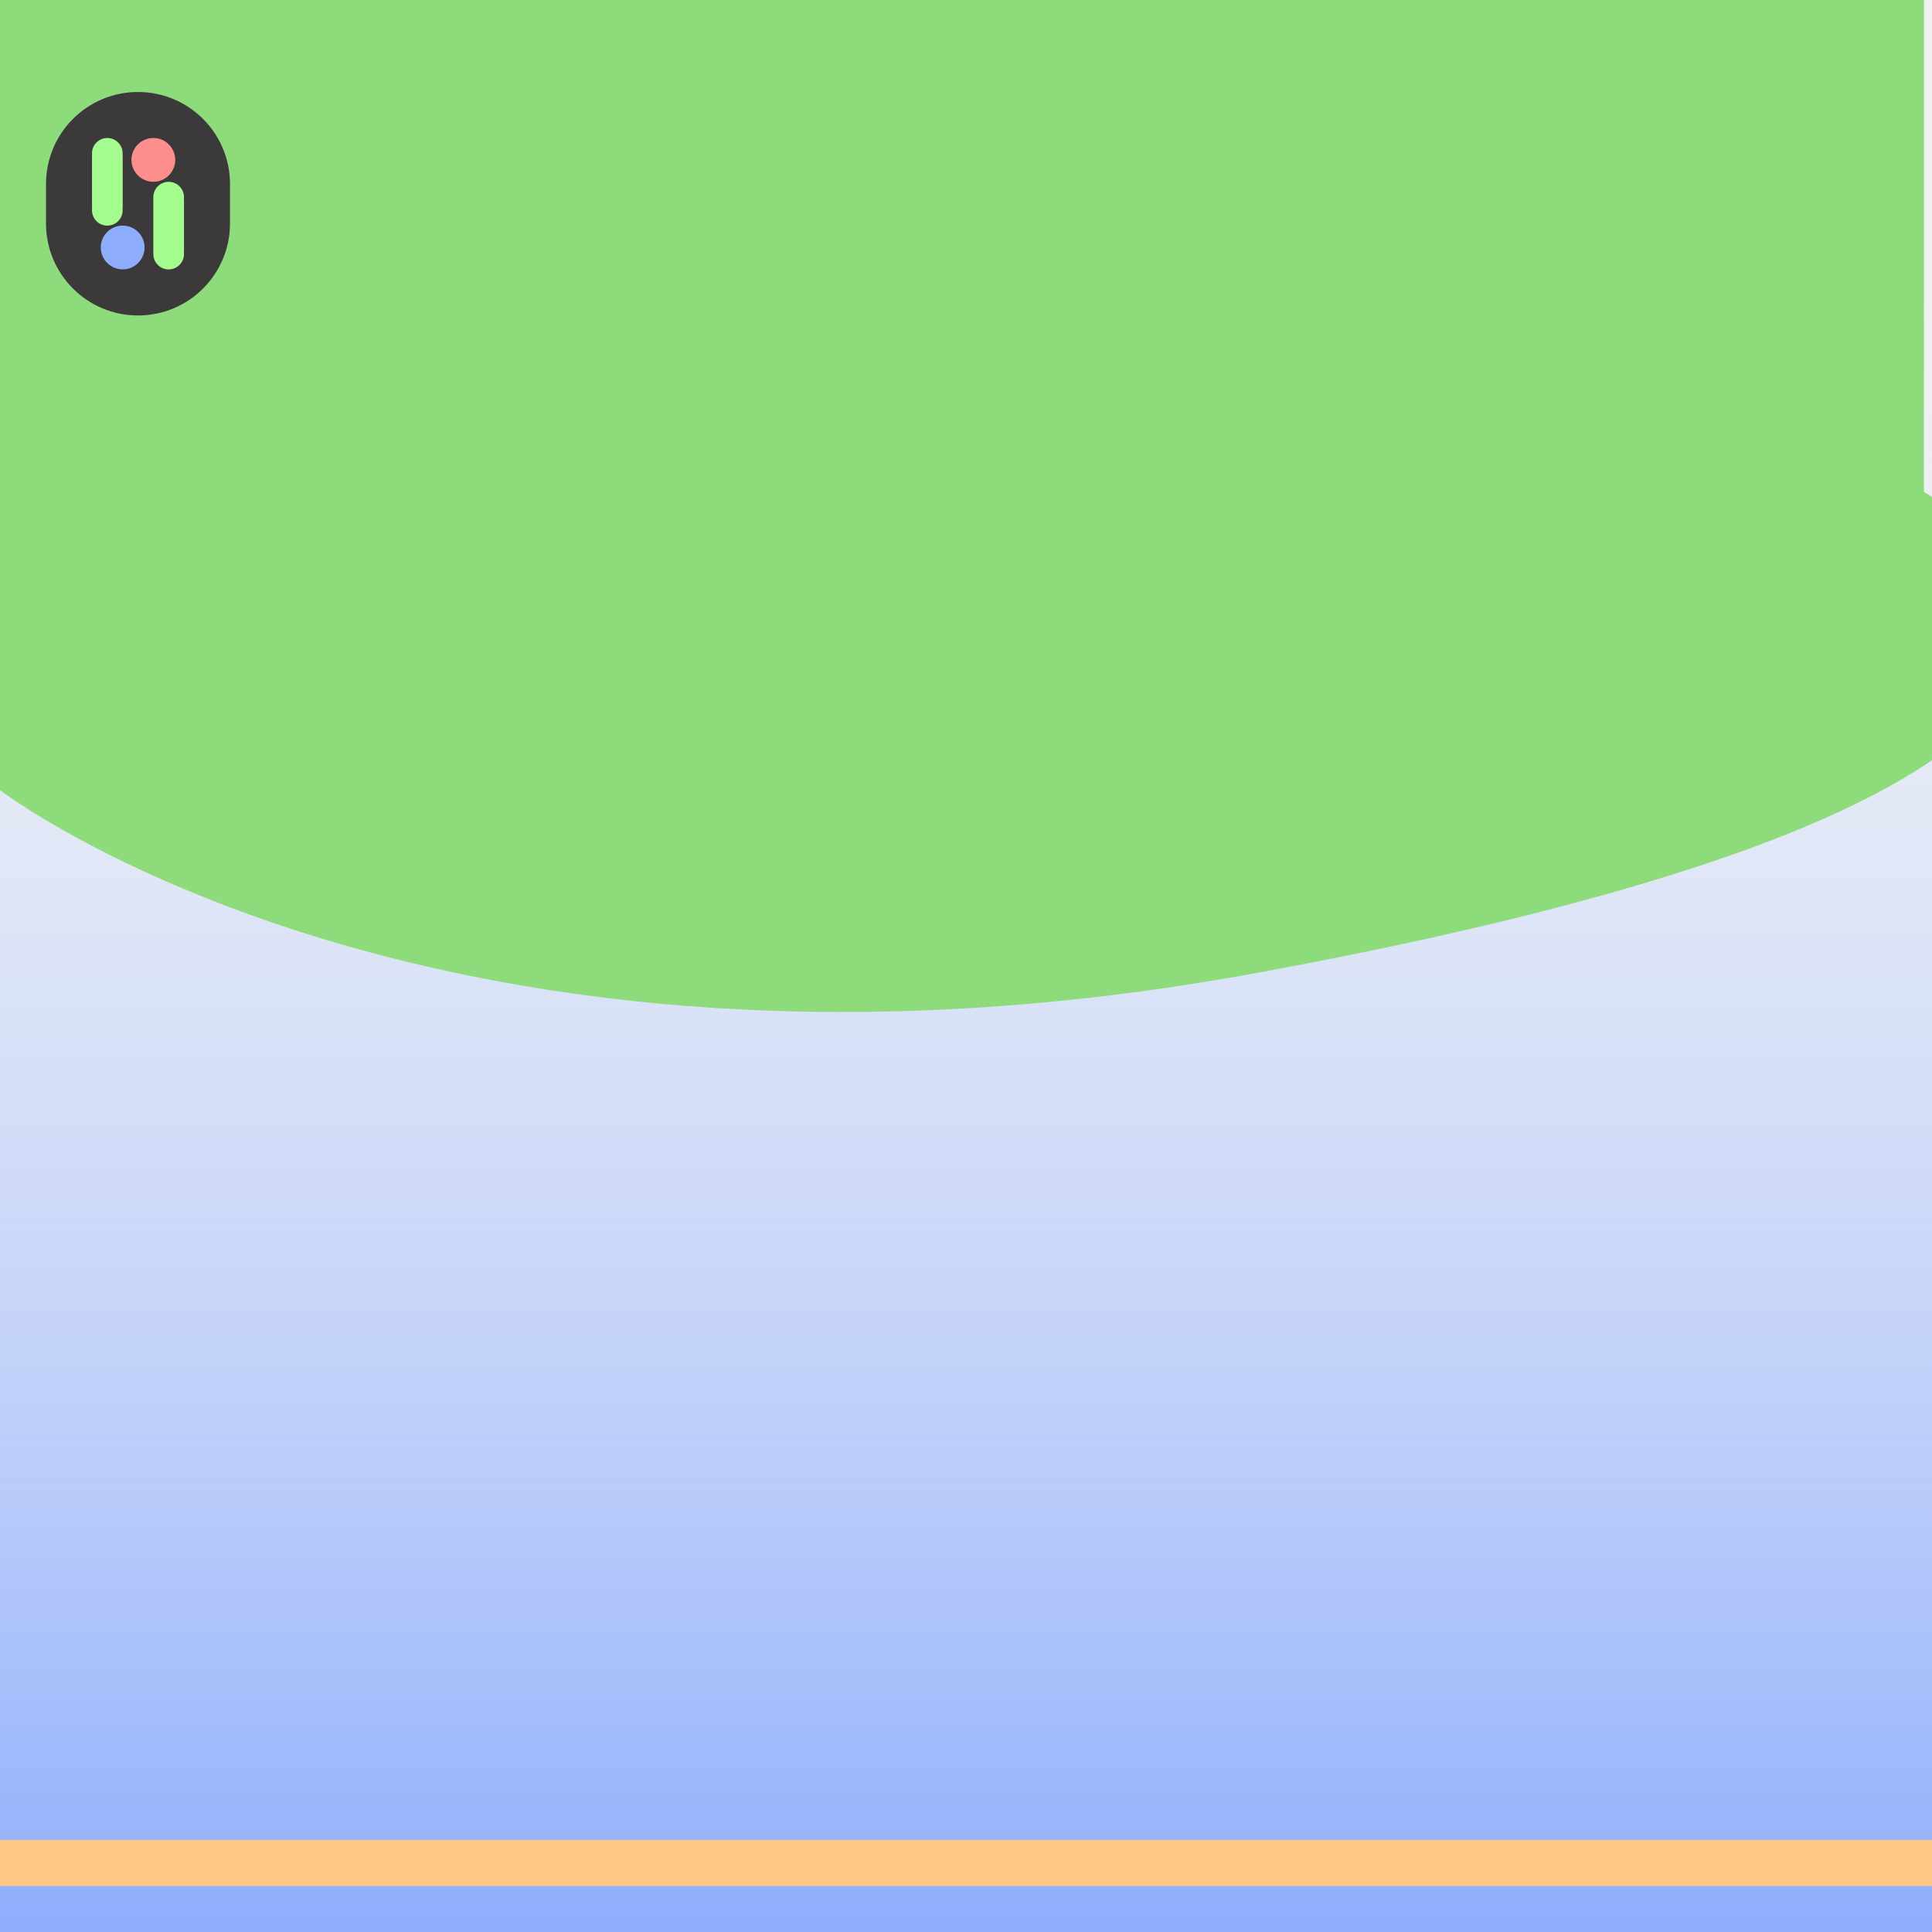
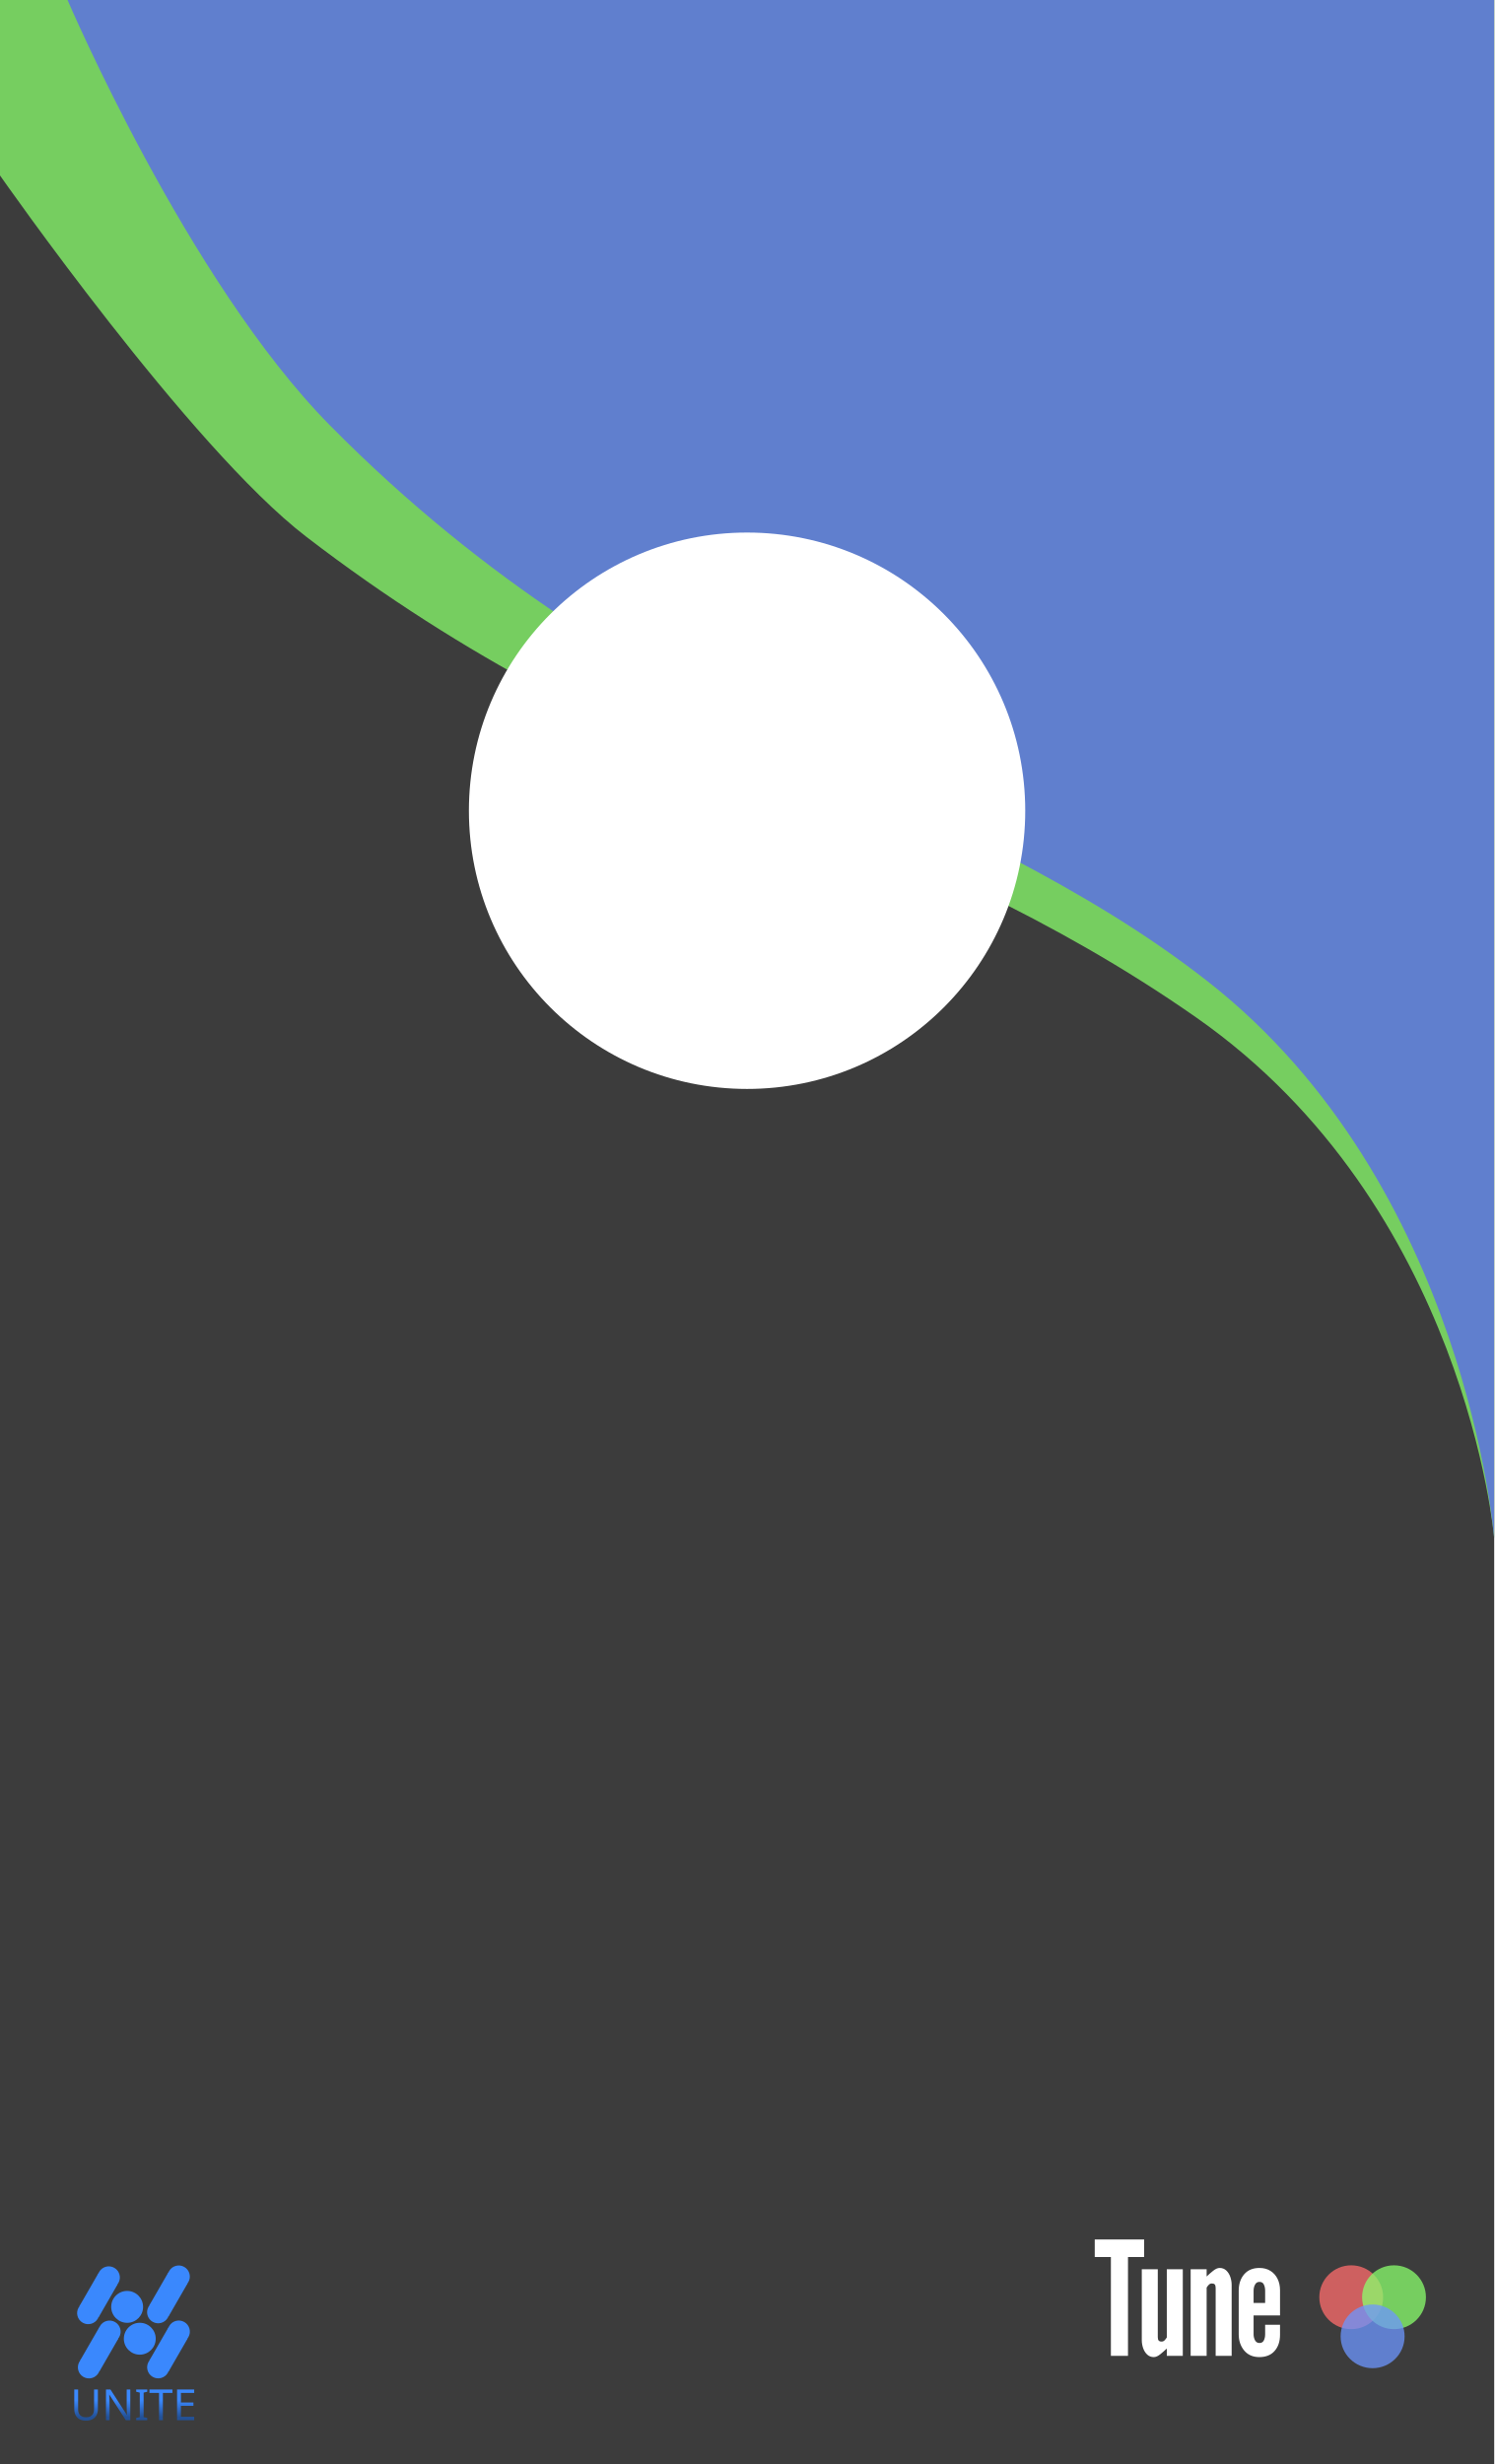
- <svg xmlns="http://www.w3.org/2000/svg" width="42" height="42" viewBox="0 0 42 42" fill="none">
-   <g clip-path="url(#clip0_0_1)">
-     <rect width="42" height="42" fill="url(#paint0_linear_0_1)" />
-     <path d="M0 0V17.176C0 17.176 9.461 24.442 27.386 21.139C52.268 16.554 41.825 10.694 41.825 10.694V0H0Z" fill="#8EDB7B" />
-   </g>
-   <rect x="1" y="2" width="4" height="4.858" rx="2" fill="#3B3939" />
-   <circle cx="2.667" cy="5.38" r="0.476" fill="#8EADFC" />
-   <circle cx="2.333" cy="3.333" r="0.333" fill="#A4FC8E" />
-   <circle cx="2.333" cy="4.572" r="0.333" fill="#A4FC8E" />
-   <rect x="2" y="3.381" width="0.667" height="1.143" fill="#A4FC8E" />
-   <circle cx="3.333" cy="3.476" r="0.476" transform="rotate(-180 3.33339 3.47597)" fill="#FC8E8E" />
-   <circle cx="3.667" cy="5.524" r="0.333" transform="rotate(-180 3.66668 5.5241)" fill="#A4FC8E" />
-   <circle cx="3.667" cy="4.286" r="0.333" transform="rotate(-180 3.66668 4.28582)" fill="#A4FC8E" />
-   <rect x="4" y="5.477" width="0.667" height="1.143" transform="rotate(-180 4 5.47656)" fill="#A4FC8E" />
-   <path d="M0 40.5H42" stroke="#FFC786" />
+ <svg xmlns="http://www.w3.org/2000/svg" width="151" height="249" viewBox="0 0 151 249" fill="none">
+   <rect width="151.006" height="249" fill="#3C3C3C" />
+   <path d="M151.007 155.424C151.007 155.424 148.172 121.876 120.886 102.813C91.568 82.331 63.856 79.519 30.924 54.218C19.188 45.201 7.3729e-05 17.73 7.3729e-05 17.73L0 0H151.007V155.424Z" fill="#76CE60" />
+   <circle cx="136.562" cy="232.147" r="3.225" fill="#FF6C6C" fill-opacity="0.75" />
+   <circle cx="140.887" cy="232.147" r="3.225" fill="#89FF6C" fill-opacity="0.75" />
+   <ellipse cx="138.724" cy="236.1" rx="3.233" ry="3.218" fill="#6C95FF" fill-opacity="0.75" />
+   <path d="M112.273 238.068V228.084H110.641V226.308H115.633V228.084H114.001V238.068H112.273ZM116.612 238.196C116.346 238.196 116.122 238.111 115.94 237.94C115.759 237.77 115.623 237.554 115.532 237.292C115.442 237.026 115.396 236.756 115.396 236.484V229.316H117.012V236.164C117.012 236.33 117.042 236.45 117.1 236.524C117.164 236.594 117.263 236.628 117.396 236.628C117.514 236.628 117.612 236.588 117.692 236.508C117.778 236.423 117.855 236.324 117.924 236.212V229.316H119.54V238.068H117.924V237.332C117.732 237.514 117.516 237.703 117.276 237.9C117.036 238.098 116.815 238.196 116.612 238.196ZM120.334 238.068V229.316H121.95V230.052C122.142 229.866 122.358 229.676 122.598 229.484C122.838 229.287 123.059 229.188 123.262 229.188C123.528 229.188 123.752 229.274 123.934 229.444C124.115 229.615 124.251 229.831 124.342 230.092C124.432 230.354 124.478 230.623 124.478 230.9V238.068H122.862V231.22C122.862 231.05 122.832 230.93 122.774 230.86C122.715 230.791 122.616 230.756 122.478 230.756C122.36 230.756 122.259 230.799 122.174 230.884C122.094 230.964 122.019 231.06 121.95 231.172V238.068H120.334ZM127.271 238.196C126.626 238.196 126.117 237.975 125.743 237.532C125.375 237.084 125.191 236.538 125.191 235.892V231.492C125.191 230.81 125.375 230.255 125.743 229.828C126.111 229.402 126.626 229.188 127.287 229.188C127.719 229.188 128.09 229.287 128.399 229.484C128.714 229.682 128.954 229.951 129.119 230.292C129.285 230.628 129.367 231.012 129.367 231.444V233.988H126.695V235.892C126.695 236.111 126.743 236.314 126.839 236.5C126.941 236.682 127.09 236.772 127.287 236.772C127.495 236.772 127.642 236.687 127.727 236.516C127.818 236.346 127.863 236.138 127.863 235.892V234.932H129.367V235.94C129.367 236.618 129.183 237.164 128.815 237.58C128.453 237.991 127.938 238.196 127.271 238.196ZM126.695 232.724H127.863V231.492C127.863 231.252 127.821 231.044 127.735 230.868C127.655 230.687 127.506 230.596 127.287 230.596C127.085 230.596 126.935 230.69 126.839 230.876C126.743 231.058 126.695 231.263 126.695 231.492V232.724Z" fill="white" />
+   <path d="M151.003 155.424C151.003 155.424 148.278 119.74 122.086 99.198C97.098 79.6 65.061 75.102 33.334 42.973C18.961 28.418 6.827 0 6.827 0H151.003V155.424Z" fill="#607FCE" />
+   <circle cx="75.503" cy="81.93" r="28.113" fill="white" />
+   <mask id="mask0_846_514" style="mask-type:alpha" maskUnits="userSpaceOnUse" x="47" y="53" width="57" height="58">
+     <circle cx="75.503" cy="81.93" r="28.113" fill="white" />
+   </mask>
+   <g mask="url(#mask0_846_514)">
+ </g>
+   <ellipse cx="12.85" cy="233.122" rx="1.611" ry="1.611" fill="#3A88FD" />
+   <ellipse cx="14.128" cy="236.34" rx="1.611" ry="1.611" fill="#3A88FD" />
+   <ellipse cx="1.12" cy="1.12" rx="1.12" ry="1.12" transform="matrix(-0.866028 -0.499996 0.500004 -0.866023 9.40186 240.76)" fill="#3A88FD" />
+   <ellipse cx="1.12" cy="1.12" rx="1.12" ry="1.12" transform="matrix(-0.866028 -0.499996 0.500004 -0.866023 11.4819 237.156)" fill="#3A88FD" />
+   <rect width="2.24" height="3.84" transform="matrix(-0.866028 -0.499996 0.500004 -0.866023 10.042 239.652)" fill="#3A88FD" />
+   <ellipse cx="1.12" cy="1.12" rx="1.12" ry="1.12" transform="matrix(-0.866028 -0.499996 0.500004 -0.866023 9.32446 235.28)" fill="#3A88FD" />
+   <ellipse cx="1.12" cy="1.12" rx="1.12" ry="1.12" transform="matrix(-0.866028 -0.499996 0.500004 -0.866023 11.4045 231.676)" fill="#3A88FD" />
+   <rect width="2.24" height="3.84" transform="matrix(-0.866028 -0.499996 0.500004 -0.866023 9.96484 234.172)" fill="#3A88FD" />
+   <ellipse cx="1.12" cy="1.12" rx="1.12" ry="1.12" transform="matrix(-0.866028 -0.499996 0.500004 -0.866023 16.3962 235.191)" fill="#3A88FD" />
+   <ellipse cx="1.12" cy="1.12" rx="1.12" ry="1.12" transform="matrix(-0.866028 -0.499996 0.500004 -0.866023 18.4766 231.587)" fill="#3A88FD" />
+   <rect width="2.24" height="3.84" transform="matrix(-0.866028 -0.499996 0.500004 -0.866023 17.0366 234.08)" fill="#3A88FD" />
+   <ellipse cx="1.12" cy="1.12" rx="1.12" ry="1.12" transform="matrix(-0.866028 -0.499996 0.500004 -0.866023 16.4011 240.755)" fill="#3A88FD" />
+   <ellipse cx="1.12" cy="1.12" rx="1.12" ry="1.12" transform="matrix(-0.866028 -0.499996 0.500004 -0.866023 18.479 237.152)" fill="#3A88FD" />
+   <rect width="2.24" height="3.84" transform="matrix(-0.866028 -0.499996 0.500004 -0.866023 17.0413 239.649)" fill="#3A88FD" />
+   <path d="M9.893 243.477C9.893 243.691 9.849 243.885 9.763 244.059C9.676 244.23 9.543 244.366 9.363 244.467C9.187 244.565 8.961 244.615 8.686 244.615C8.301 244.615 8.007 244.51 7.804 244.302C7.605 244.091 7.505 243.813 7.505 243.468V241.471H7.895V243.481C7.895 243.733 7.962 243.929 8.095 244.068C8.231 244.207 8.435 244.276 8.707 244.276C8.896 244.276 9.048 244.243 9.163 244.176C9.282 244.107 9.369 244.013 9.424 243.894C9.479 243.772 9.506 243.633 9.506 243.477V241.471H9.893V243.477ZM13.169 244.571H12.713L11.054 241.996H11.037C11.04 242.048 11.043 242.106 11.046 242.17C11.051 242.234 11.056 242.303 11.059 242.378C11.062 242.451 11.064 242.526 11.067 242.604C11.07 242.682 11.072 242.761 11.072 242.839V244.571H10.711V241.471H11.163L12.817 244.037H12.835C12.832 244.002 12.829 243.955 12.826 243.894C12.823 243.83 12.82 243.761 12.817 243.685C12.814 243.607 12.811 243.528 12.809 243.447C12.806 243.366 12.804 243.29 12.804 243.221V241.471H13.169V244.571ZM14.883 244.571H13.763V244.345L14.127 244.263V241.784L13.763 241.697V241.471H14.883V241.697L14.518 241.784V244.263L14.883 244.345V244.571ZM16.463 244.571H16.072V241.814H15.104V241.471H17.427V241.814H16.463V244.571ZM19.627 244.571H17.895V241.471H19.627V241.814H18.285V242.782H19.549V243.121H18.285V244.228H19.627V244.571Z" fill="url(#paint0_linear_846_514)" />
  <defs>
-     <linearGradient id="paint0_linear_0_1" x1="21" y1="0" x2="21" y2="42" gradientUnits="userSpaceOnUse">
-       <stop stop-color="white" stop-opacity="0" />
-       <stop offset="1" stop-color="#8EADFC" />
+     <linearGradient id="paint0_linear_846_514" x1="13.5" y1="240.571" x2="13.5" y2="244.249" gradientUnits="userSpaceOnUse">
+       <stop offset="0.539" stop-color="#3A88FD" />
+       <stop offset="1" stop-color="#235197" />
    </linearGradient>
-     <clipPath id="clip0_0_1">
-       <rect width="42" height="42" fill="white" />
-     </clipPath>
  </defs>
</svg>
